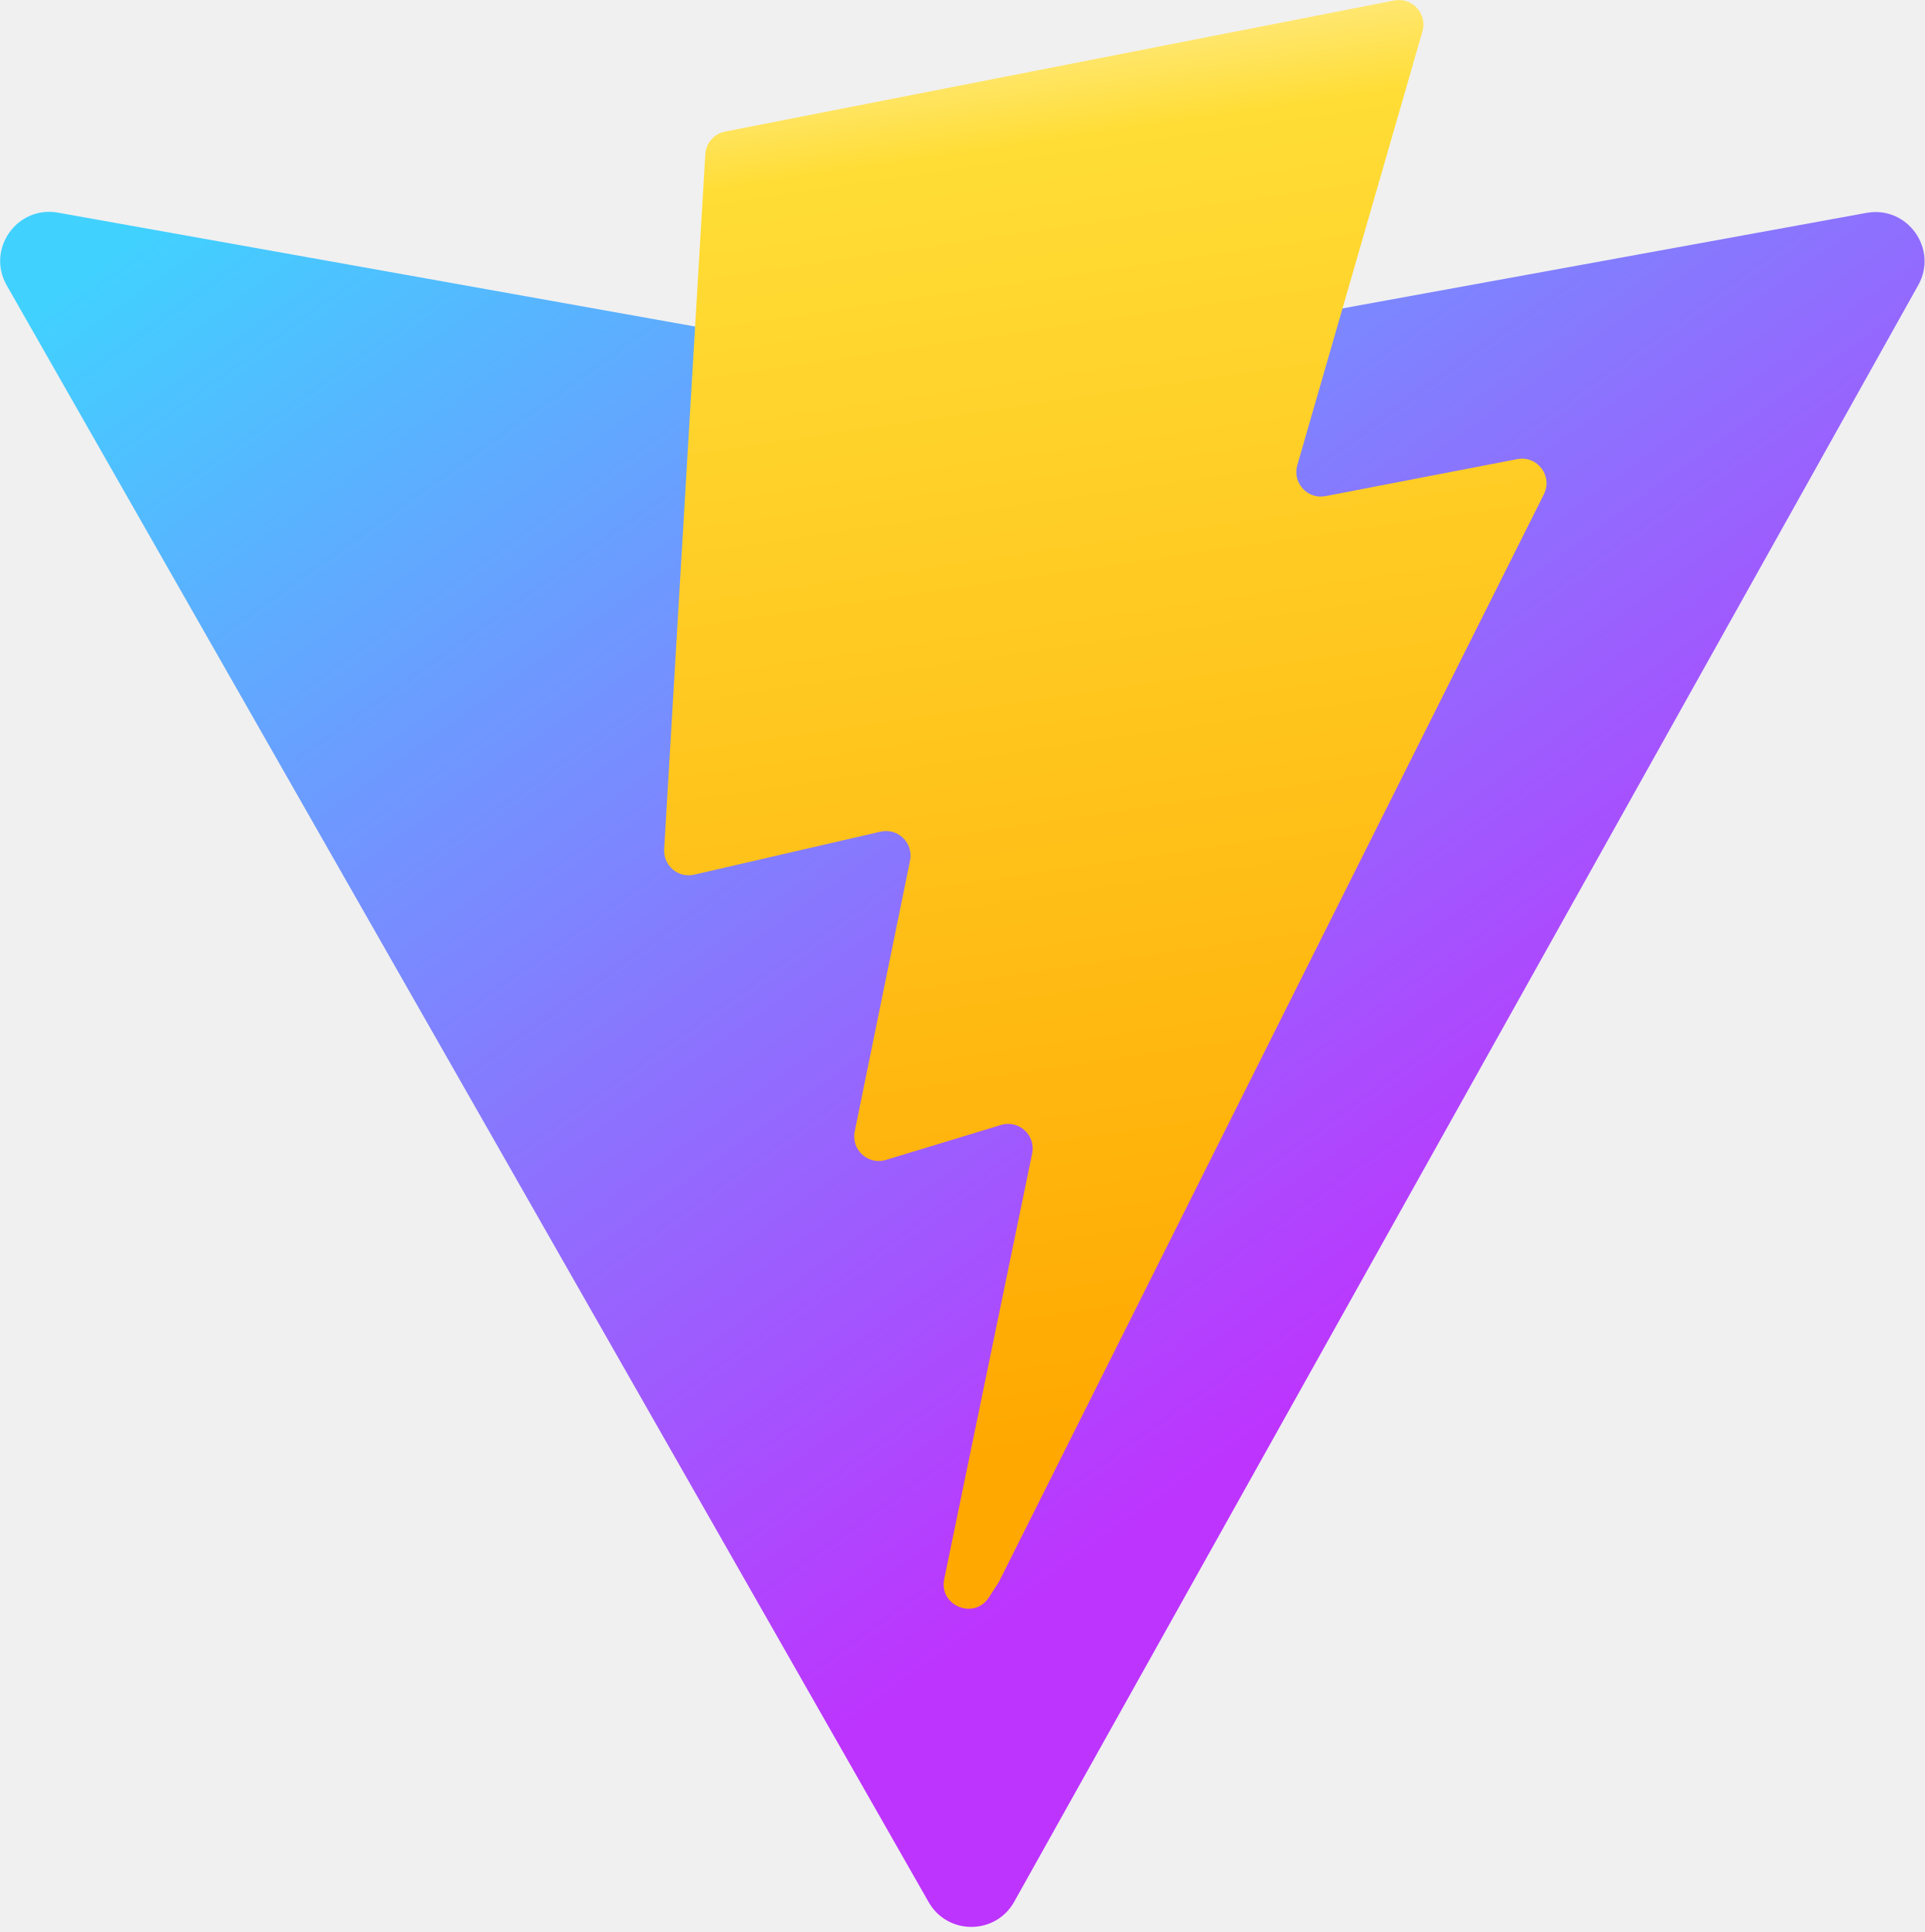
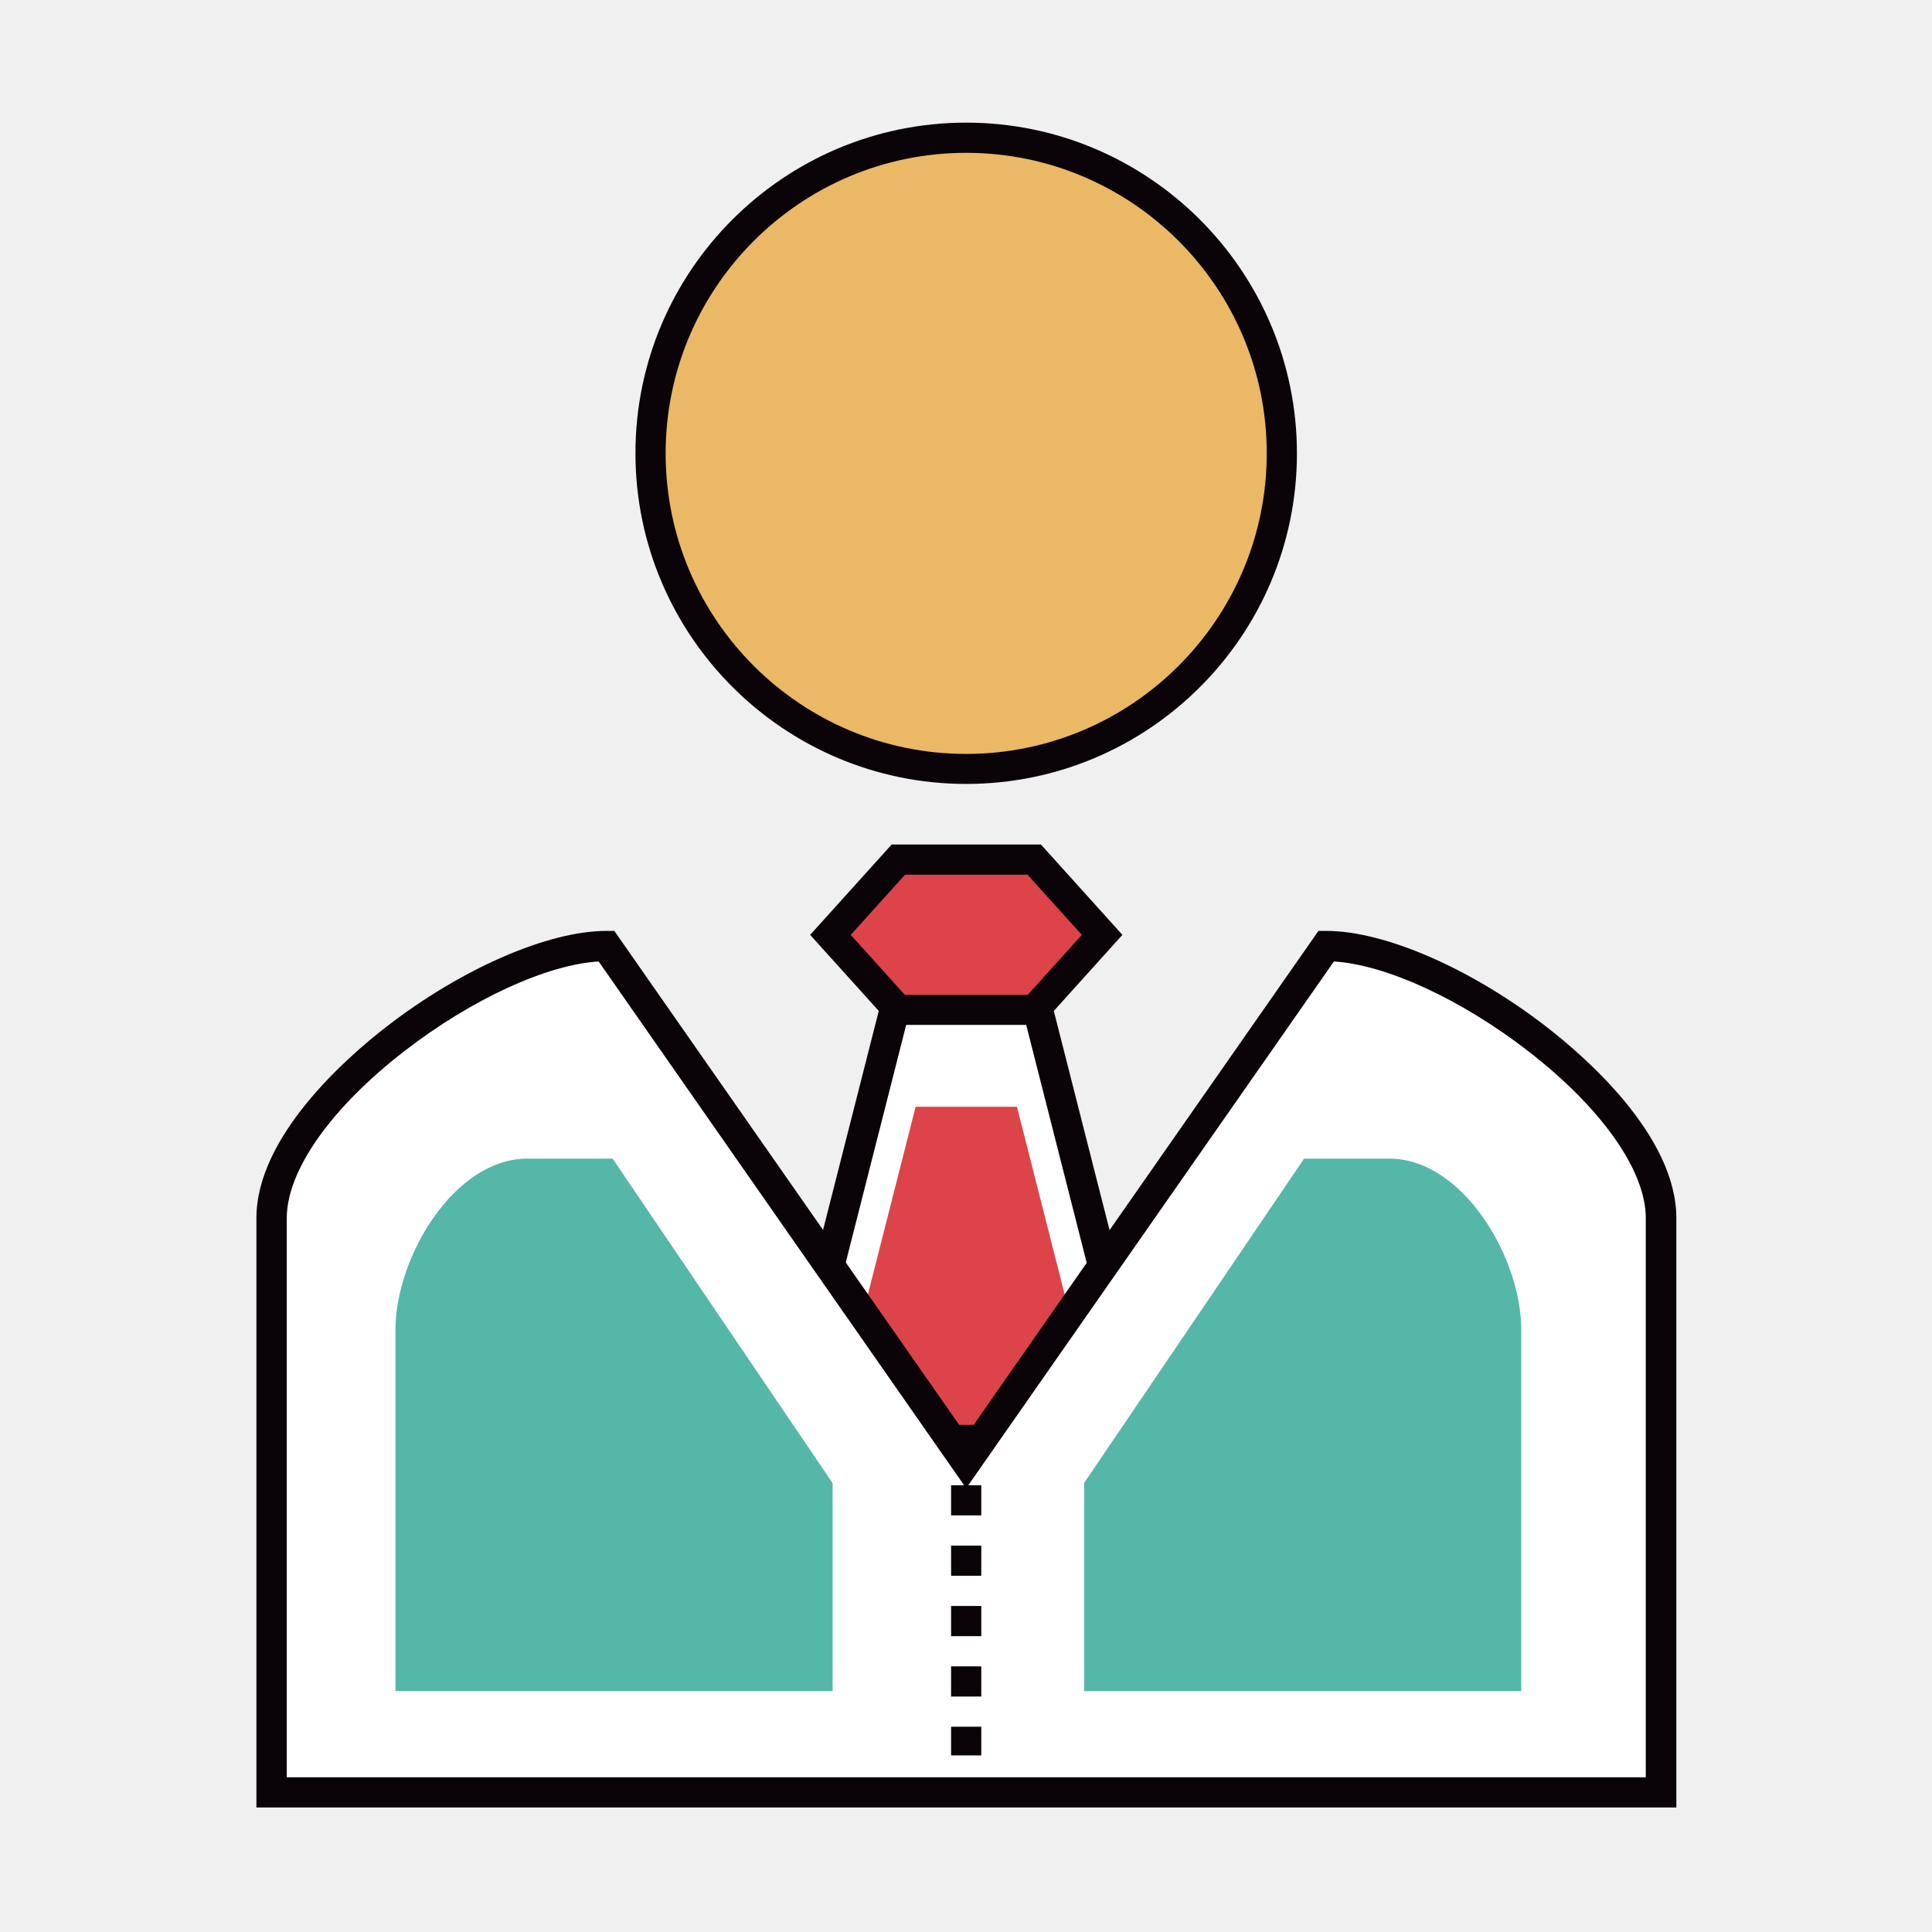
- <svg xmlns="http://www.w3.org/2000/svg" aria-hidden="true" role="img" class="iconify iconify--logos" width="31.88" height="32" preserveAspectRatio="xMidYMid meet" viewBox="0 0 256 257">
-   <defs>
-     <linearGradient id="IconifyId1813088fe1fbc01fb466" x1="-.828%" x2="57.636%" y1="7.652%" y2="78.411%">
-       <stop offset="0%" stop-color="#41D1FF" />
-       <stop offset="100%" stop-color="#BD34FE" />
-     </linearGradient>
-     <linearGradient id="IconifyId1813088fe1fbc01fb467" x1="43.376%" x2="50.316%" y1="2.242%" y2="89.03%">
-       <stop offset="0%" stop-color="#FFEA83" />
-       <stop offset="8.333%" stop-color="#FFDD35" />
-       <stop offset="100%" stop-color="#FFA800" />
-     </linearGradient>
-   </defs>
-   <path fill="url(#IconifyId1813088fe1fbc01fb466)" d="M255.153 37.938L134.897 252.976c-2.483 4.44-8.862 4.466-11.382.048L.875 37.958c-2.746-4.814 1.371-10.646 6.827-9.67l120.385 21.517a6.537 6.537 0 0 0 2.322-.004l117.867-21.483c5.438-.991 9.574 4.796 6.877 9.62Z" />
-   <path fill="url(#IconifyId1813088fe1fbc01fb467)" d="M185.432.063L96.44 17.501a3.268 3.268 0 0 0-2.634 3.014l-5.474 92.456a3.268 3.268 0 0 0 3.997 3.378l24.777-5.718c2.318-.535 4.413 1.507 3.936 3.838l-7.361 36.047c-.495 2.426 1.782 4.5 4.151 3.78l15.304-4.649c2.372-.72 4.652 1.36 4.15 3.788l-11.698 56.621c-.732 3.542 3.979 5.473 5.943 2.437l1.313-2.028l72.516-144.72c1.215-2.423-.88-5.186-3.54-4.672l-25.505 4.922c-2.396.462-4.435-1.77-3.759-4.114l16.646-57.705c.677-2.35-1.37-4.583-3.769-4.113Z" />
+ <svg xmlns="http://www.w3.org/2000/svg" width="800px" height="800px" viewBox="0 0 1024 1024" class="icon" version="1.1">
+   <path d="M548.1 455.7h-72l-36 39.8 36 39.9h72l36-39.9z" fill="#DC444A" />
+   <path d="M551.7 543.4h-79.1l-43.2-47.9 43.2-47.9h79.1l43.2 47.9-43.2 47.9z m-72-16h64.9l28.8-31.9-28.8-31.9h-64.9l-28.8 31.9 28.8 31.9z" fill="#0A0408" />
+   <path d="M512.1 899.4l102.5-110.5-64.4-253.6h-76.1l-64.5 253.6z" fill="#FFFFFF" />
+   <path d="M512.1 911.2l-111.3-120 67.1-263.8h88.5l67.1 263.8-111.4 120z m-93.7-124.6l93.7 101 93.7-101-61.9-243.4h-63.6l-61.9 243.4z" fill="#0A0408" />
+   <path d="M512.1 843.5l72.4-78L539 586.6h-53.7l-45.5 178.9z" fill="#DC444A" />
+   <path d="M512.1 240.3m-167.3 0a167.3 167.3 0 1 0 334.6 0 167.3 167.3 0 1 0-334.6 0Z" fill="#EBB866" />
+   <path d="M512.1 415.5c-96.6 0-175.3-78.6-175.3-175.3S415.5 65 512.1 65c96.6 0 175.3 78.6 175.3 175.3s-78.6 175.2-175.3 175.2z m0-334.5c-87.8 0-159.3 71.4-159.3 159.3s71.4 159.3 159.3 159.3c87.8 0 159.3-71.4 159.3-159.3S599.9 81 512.1 81z" fill="#0A0408" />
+   <path d="M880.3 950H143.9V645.6c0-61.2 116.2-144.2 177.4-144.2L512 774.7l190.7-273.3c61.2 0 177.4 82.9 177.4 144.2V950z" fill="#FFFFFF" />
+   <path d="M888.3 958H135.9V645.6c0-43.4 48.2-85.4 68.9-101.4 39.9-30.9 85.7-50.8 116.6-50.8h4.2l186.6 267.3 186.6-267.3h4.2c30.9 0 76.7 19.9 116.6 50.8 20.7 16 68.9 57.9 68.9 101.4V958z m-736.4-16h720.4V645.6c0-25.2-23.4-58.4-62.6-88.7-35.5-27.4-75.2-45.6-102.7-47.3L512.1 788.8 317.3 509.6c-27.5 1.7-67.2 19.9-102.7 47.3-39.2 30.3-62.6 63.5-62.6 88.7V942z" fill="#0A0408" />
+   <path d="M441.2 896.3H209.6V704.8c0-38.5 31.2-90.7 69.8-90.7h45.3l116.6 172v110.2zM574.6 896.3h231.7V704.8c0-38.5-31.2-90.7-69.8-90.7h-45.3L574.6 786v110.3z" fill="#55B7A8" />
+   <path d="M520.1 930.4h-16v-15.2h16v15.2z m0-31.2h-16v-16h16v16z m0-32h-16v-16h16v16z m0-32h-16v-16h16v16z m0-32h-16v-16h16v16z m0-32h-16v-16h16v16z" fill="#0A0408" />
</svg>
